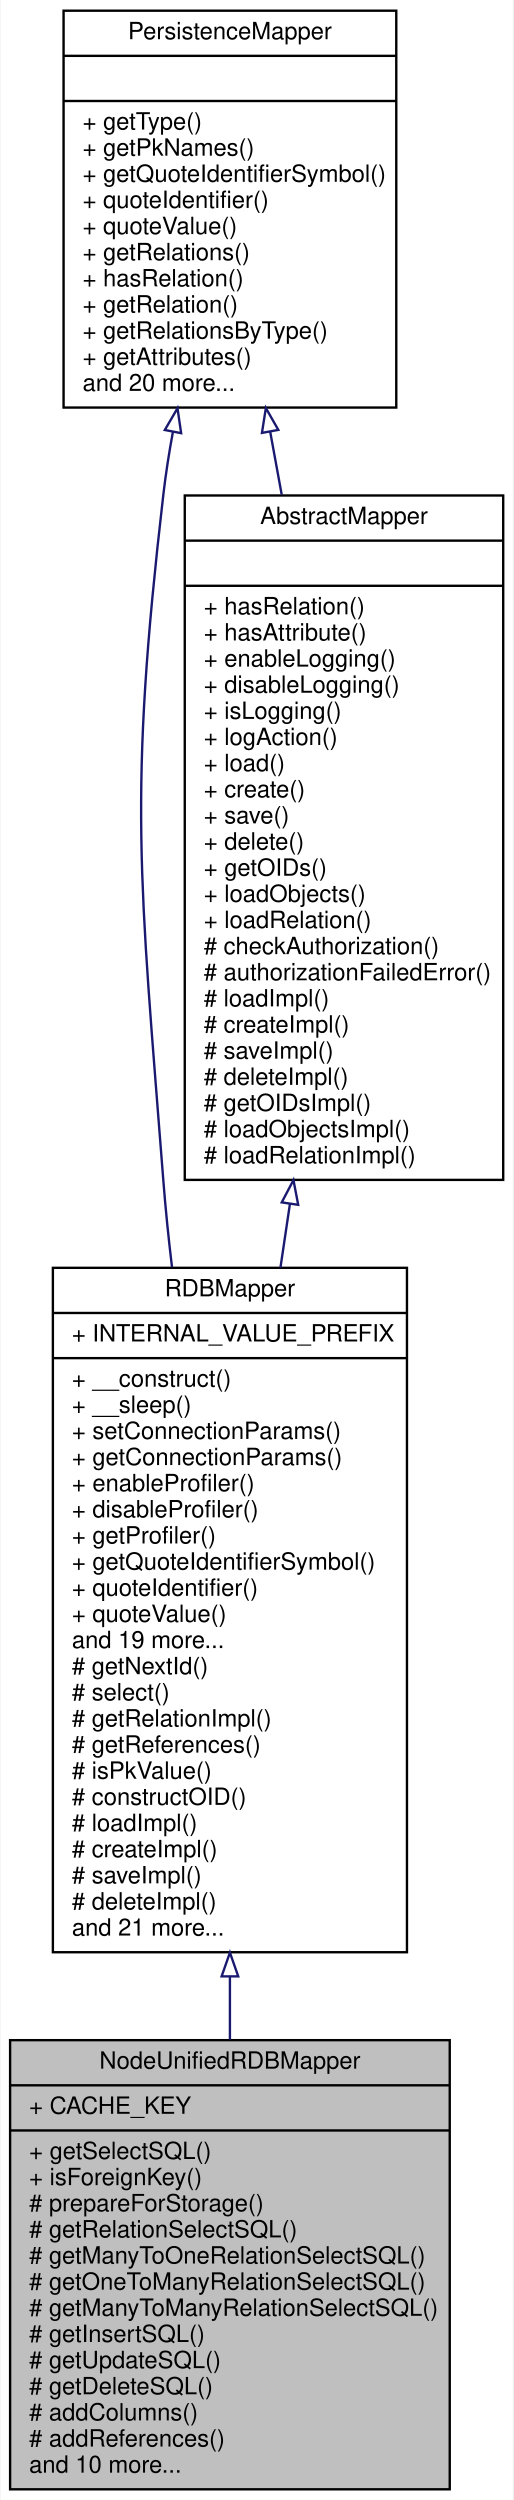
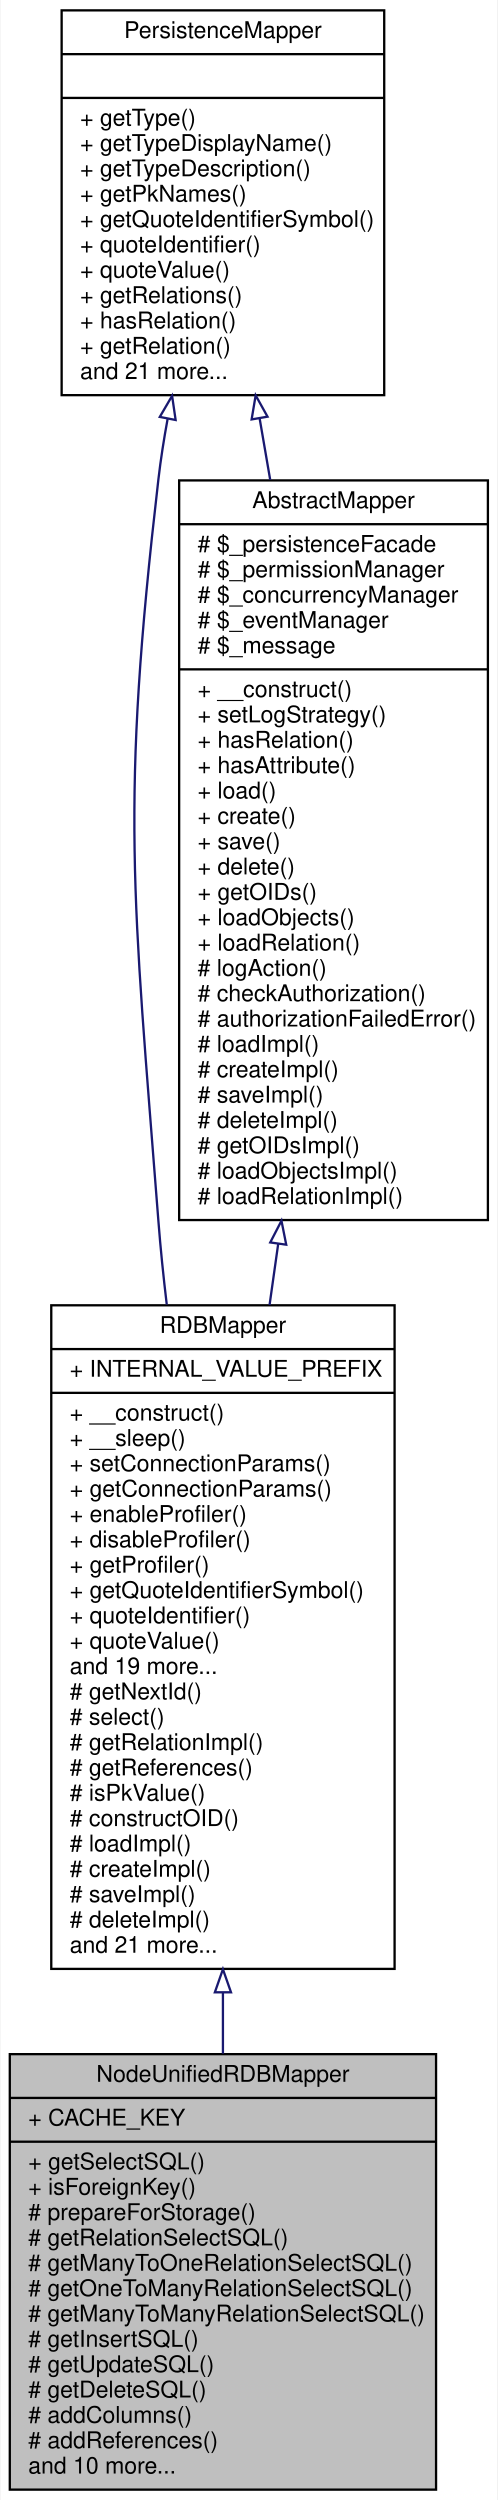
- <svg xmlns="http://www.w3.org/2000/svg" xmlns:xlink="http://www.w3.org/1999/xlink" width="216pt" height="1052pt" viewBox="0.00 0.00 215.50 1052.00">
-   <g id="graph0" class="graph" transform="scale(1 1) rotate(0) translate(4 1048)">
-     <polygon fill="white" stroke="none" points="-4,4 -4,-1048 211.5,-1048 211.5,4 -4,4" />
+ <svg xmlns="http://www.w3.org/2000/svg" xmlns:xlink="http://www.w3.org/1999/xlink" width="216pt" height="1085pt" viewBox="0.00 0.00 215.50 1085.00">
+   <g id="graph0" class="graph" transform="scale(1 1) rotate(0) translate(4 1081)">
+     <polygon fill="white" stroke="none" points="-4,4 -4,-1081 211.5,-1081 211.5,4 -4,4" />
    <g id="node1" class="node">
      <polygon fill="#bfbfbf" stroke="black" points="0,-0.5 0,-189.5 185,-189.5 185,-0.5 0,-0.5" />
      <text text-anchor="middle" x="92.5" y="-177.5" font-family="Helvetica,sans-Serif" font-size="10.00">NodeUnifiedRDBMapper</text>
      <polyline fill="none" stroke="black" points="0,-170.5 185,-170.5 " />
      <text text-anchor="start" x="8" y="-158.5" font-family="Helvetica,sans-Serif" font-size="10.00">+ CACHE_KEY</text>
      <polyline fill="none" stroke="black" points="0,-151.5 185,-151.5 " />
      <text text-anchor="start" x="8" y="-139.5" font-family="Helvetica,sans-Serif" font-size="10.00">+ getSelectSQL()</text>
      <text text-anchor="start" x="8" y="-128.5" font-family="Helvetica,sans-Serif" font-size="10.00">+ isForeignKey()</text>
      <text text-anchor="start" x="8" y="-117.5" font-family="Helvetica,sans-Serif" font-size="10.00"># prepareForStorage()</text>
      <text text-anchor="start" x="8" y="-106.5" font-family="Helvetica,sans-Serif" font-size="10.00"># getRelationSelectSQL()</text>
      <text text-anchor="start" x="8" y="-95.5" font-family="Helvetica,sans-Serif" font-size="10.00"># getManyToOneRelationSelectSQL()</text>
      <text text-anchor="start" x="8" y="-84.5" font-family="Helvetica,sans-Serif" font-size="10.00"># getOneToManyRelationSelectSQL()</text>
      <text text-anchor="start" x="8" y="-73.5" font-family="Helvetica,sans-Serif" font-size="10.00"># getManyToManyRelationSelectSQL()</text>
      <text text-anchor="start" x="8" y="-62.5" font-family="Helvetica,sans-Serif" font-size="10.00"># getInsertSQL()</text>
      <text text-anchor="start" x="8" y="-51.5" font-family="Helvetica,sans-Serif" font-size="10.00"># getUpdateSQL()</text>
      <text text-anchor="start" x="8" y="-40.5" font-family="Helvetica,sans-Serif" font-size="10.00"># getDeleteSQL()</text>
      <text text-anchor="start" x="8" y="-29.5" font-family="Helvetica,sans-Serif" font-size="10.00"># addColumns()</text>
      <text text-anchor="start" x="8" y="-18.5" font-family="Helvetica,sans-Serif" font-size="10.00"># addReferences()</text>
      <text text-anchor="start" x="8" y="-7.5" font-family="Helvetica,sans-Serif" font-size="10.00">and 10 more...</text>
    </g>
    <g id="node2" class="node">
      <g id="a_node2">
        <a xlink:href="classwcmf_1_1lib_1_1model_1_1mapper_1_1_r_d_b_mapper.html" target="_top" xlink:title="RDBMapper maps objects of one type to a relational database schema. ">
          <polygon fill="white" stroke="black" points="18,-226.5 18,-514.5 167,-514.5 167,-226.5 18,-226.5" />
          <text text-anchor="middle" x="92.5" y="-502.5" font-family="Helvetica,sans-Serif" font-size="10.00">RDBMapper</text>
          <polyline fill="none" stroke="black" points="18,-495.5 167,-495.5 " />
          <text text-anchor="start" x="26" y="-483.5" font-family="Helvetica,sans-Serif" font-size="10.00">+ INTERNAL_VALUE_PREFIX</text>
          <polyline fill="none" stroke="black" points="18,-476.5 167,-476.5 " />
          <text text-anchor="start" x="26" y="-464.5" font-family="Helvetica,sans-Serif" font-size="10.00">+ __construct()</text>
          <text text-anchor="start" x="26" y="-453.5" font-family="Helvetica,sans-Serif" font-size="10.00">+ __sleep()</text>
          <text text-anchor="start" x="26" y="-442.5" font-family="Helvetica,sans-Serif" font-size="10.00">+ setConnectionParams()</text>
          <text text-anchor="start" x="26" y="-431.5" font-family="Helvetica,sans-Serif" font-size="10.00">+ getConnectionParams()</text>
          <text text-anchor="start" x="26" y="-420.5" font-family="Helvetica,sans-Serif" font-size="10.00">+ enableProfiler()</text>
          <text text-anchor="start" x="26" y="-409.5" font-family="Helvetica,sans-Serif" font-size="10.00">+ disableProfiler()</text>
          <text text-anchor="start" x="26" y="-398.5" font-family="Helvetica,sans-Serif" font-size="10.00">+ getProfiler()</text>
          <text text-anchor="start" x="26" y="-387.5" font-family="Helvetica,sans-Serif" font-size="10.00">+ getQuoteIdentifierSymbol()</text>
          <text text-anchor="start" x="26" y="-376.5" font-family="Helvetica,sans-Serif" font-size="10.00">+ quoteIdentifier()</text>
          <text text-anchor="start" x="26" y="-365.5" font-family="Helvetica,sans-Serif" font-size="10.00">+ quoteValue()</text>
          <text text-anchor="start" x="26" y="-354.5" font-family="Helvetica,sans-Serif" font-size="10.00">and 19 more...</text>
          <text text-anchor="start" x="26" y="-343.5" font-family="Helvetica,sans-Serif" font-size="10.00"># getNextId()</text>
          <text text-anchor="start" x="26" y="-332.5" font-family="Helvetica,sans-Serif" font-size="10.00"># select()</text>
          <text text-anchor="start" x="26" y="-321.5" font-family="Helvetica,sans-Serif" font-size="10.00"># getRelationImpl()</text>
          <text text-anchor="start" x="26" y="-310.5" font-family="Helvetica,sans-Serif" font-size="10.00"># getReferences()</text>
          <text text-anchor="start" x="26" y="-299.5" font-family="Helvetica,sans-Serif" font-size="10.00"># isPkValue()</text>
          <text text-anchor="start" x="26" y="-288.5" font-family="Helvetica,sans-Serif" font-size="10.00"># constructOID()</text>
          <text text-anchor="start" x="26" y="-277.5" font-family="Helvetica,sans-Serif" font-size="10.00"># loadImpl()</text>
          <text text-anchor="start" x="26" y="-266.5" font-family="Helvetica,sans-Serif" font-size="10.00"># createImpl()</text>
          <text text-anchor="start" x="26" y="-255.5" font-family="Helvetica,sans-Serif" font-size="10.00"># saveImpl()</text>
          <text text-anchor="start" x="26" y="-244.5" font-family="Helvetica,sans-Serif" font-size="10.00"># deleteImpl()</text>
          <text text-anchor="start" x="26" y="-233.5" font-family="Helvetica,sans-Serif" font-size="10.00">and 21 more...</text>
        </a>
      </g>
    </g>
    <g id="edge1" class="edge">
      <path fill="none" stroke="midnightblue" d="M92.5,-216.188C92.5,-207.223 92.5,-198.355 92.5,-189.741" />
      <polygon fill="none" stroke="midnightblue" points="89,-216.342 92.5,-226.342 96,-216.342 89,-216.342" />
    </g>
    <g id="node3" class="node">
      <g id="a_node3">
        <a xlink:href="classwcmf_1_1lib_1_1persistence_1_1impl_1_1_abstract_mapper.html" target="_top" xlink:title="AbstractMapper provides a basic implementation for other mapper classes. ">
-           <polygon fill="white" stroke="black" points="73.5,-551.5 73.5,-839.5 207.5,-839.5 207.5,-551.5 73.5,-551.5" />
-           <text text-anchor="middle" x="140.5" y="-827.5" font-family="Helvetica,sans-Serif" font-size="10.00">AbstractMapper</text>
-           <polyline fill="none" stroke="black" points="73.5,-820.5 207.5,-820.5 " />
-           <text text-anchor="middle" x="140.5" y="-808.5" font-family="Helvetica,sans-Serif" font-size="10.00"> </text>
-           <polyline fill="none" stroke="black" points="73.5,-801.5 207.5,-801.5 " />
-           <text text-anchor="start" x="81.5" y="-789.5" font-family="Helvetica,sans-Serif" font-size="10.00">+ hasRelation()</text>
-           <text text-anchor="start" x="81.5" y="-778.5" font-family="Helvetica,sans-Serif" font-size="10.00">+ hasAttribute()</text>
-           <text text-anchor="start" x="81.5" y="-767.5" font-family="Helvetica,sans-Serif" font-size="10.00">+ enableLogging()</text>
-           <text text-anchor="start" x="81.5" y="-756.5" font-family="Helvetica,sans-Serif" font-size="10.00">+ disableLogging()</text>
-           <text text-anchor="start" x="81.5" y="-745.5" font-family="Helvetica,sans-Serif" font-size="10.00">+ isLogging()</text>
-           <text text-anchor="start" x="81.5" y="-734.5" font-family="Helvetica,sans-Serif" font-size="10.00">+ logAction()</text>
-           <text text-anchor="start" x="81.5" y="-723.5" font-family="Helvetica,sans-Serif" font-size="10.00">+ load()</text>
-           <text text-anchor="start" x="81.5" y="-712.5" font-family="Helvetica,sans-Serif" font-size="10.00">+ create()</text>
-           <text text-anchor="start" x="81.5" y="-701.5" font-family="Helvetica,sans-Serif" font-size="10.00">+ save()</text>
-           <text text-anchor="start" x="81.5" y="-690.5" font-family="Helvetica,sans-Serif" font-size="10.00">+ delete()</text>
-           <text text-anchor="start" x="81.5" y="-679.5" font-family="Helvetica,sans-Serif" font-size="10.00">+ getOIDs()</text>
-           <text text-anchor="start" x="81.5" y="-668.5" font-family="Helvetica,sans-Serif" font-size="10.00">+ loadObjects()</text>
-           <text text-anchor="start" x="81.5" y="-657.5" font-family="Helvetica,sans-Serif" font-size="10.00">+ loadRelation()</text>
+           <polygon fill="white" stroke="black" points="73.5,-551.5 73.5,-872.5 207.5,-872.5 207.5,-551.5 73.5,-551.5" />
+           <text text-anchor="middle" x="140.5" y="-860.5" font-family="Helvetica,sans-Serif" font-size="10.00">AbstractMapper</text>
+           <polyline fill="none" stroke="black" points="73.5,-853.5 207.5,-853.5 " />
+           <text text-anchor="start" x="81.5" y="-841.5" font-family="Helvetica,sans-Serif" font-size="10.00"># $_persistenceFacade</text>
+           <text text-anchor="start" x="81.5" y="-830.5" font-family="Helvetica,sans-Serif" font-size="10.00"># $_permissionManager</text>
+           <text text-anchor="start" x="81.5" y="-819.5" font-family="Helvetica,sans-Serif" font-size="10.00"># $_concurrencyManager</text>
+           <text text-anchor="start" x="81.5" y="-808.5" font-family="Helvetica,sans-Serif" font-size="10.00"># $_eventManager</text>
+           <text text-anchor="start" x="81.5" y="-797.5" font-family="Helvetica,sans-Serif" font-size="10.00"># $_message</text>
+           <polyline fill="none" stroke="black" points="73.5,-790.5 207.5,-790.5 " />
+           <text text-anchor="start" x="81.5" y="-778.5" font-family="Helvetica,sans-Serif" font-size="10.00">+ __construct()</text>
+           <text text-anchor="start" x="81.5" y="-767.5" font-family="Helvetica,sans-Serif" font-size="10.00">+ setLogStrategy()</text>
+           <text text-anchor="start" x="81.5" y="-756.5" font-family="Helvetica,sans-Serif" font-size="10.00">+ hasRelation()</text>
+           <text text-anchor="start" x="81.5" y="-745.5" font-family="Helvetica,sans-Serif" font-size="10.00">+ hasAttribute()</text>
+           <text text-anchor="start" x="81.5" y="-734.5" font-family="Helvetica,sans-Serif" font-size="10.00">+ load()</text>
+           <text text-anchor="start" x="81.5" y="-723.5" font-family="Helvetica,sans-Serif" font-size="10.00">+ create()</text>
+           <text text-anchor="start" x="81.5" y="-712.5" font-family="Helvetica,sans-Serif" font-size="10.00">+ save()</text>
+           <text text-anchor="start" x="81.5" y="-701.5" font-family="Helvetica,sans-Serif" font-size="10.00">+ delete()</text>
+           <text text-anchor="start" x="81.5" y="-690.5" font-family="Helvetica,sans-Serif" font-size="10.00">+ getOIDs()</text>
+           <text text-anchor="start" x="81.5" y="-679.5" font-family="Helvetica,sans-Serif" font-size="10.00">+ loadObjects()</text>
+           <text text-anchor="start" x="81.5" y="-668.5" font-family="Helvetica,sans-Serif" font-size="10.00">+ loadRelation()</text>
+           <text text-anchor="start" x="81.5" y="-657.5" font-family="Helvetica,sans-Serif" font-size="10.00"># logAction()</text>
          <text text-anchor="start" x="81.5" y="-646.5" font-family="Helvetica,sans-Serif" font-size="10.00"># checkAuthorization()</text>
          <text text-anchor="start" x="81.5" y="-635.5" font-family="Helvetica,sans-Serif" font-size="10.00"># authorizationFailedError()</text>
          <text text-anchor="start" x="81.5" y="-624.5" font-family="Helvetica,sans-Serif" font-size="10.00"># loadImpl()</text>
          <text text-anchor="start" x="81.5" y="-613.5" font-family="Helvetica,sans-Serif" font-size="10.00"># createImpl()</text>
          <text text-anchor="start" x="81.5" y="-602.5" font-family="Helvetica,sans-Serif" font-size="10.00"># saveImpl()</text>
          <text text-anchor="start" x="81.5" y="-591.5" font-family="Helvetica,sans-Serif" font-size="10.00"># deleteImpl()</text>
          <text text-anchor="start" x="81.5" y="-580.5" font-family="Helvetica,sans-Serif" font-size="10.00"># getOIDsImpl()</text>
          <text text-anchor="start" x="81.5" y="-569.5" font-family="Helvetica,sans-Serif" font-size="10.00"># loadObjectsImpl()</text>
          <text text-anchor="start" x="81.5" y="-558.5" font-family="Helvetica,sans-Serif" font-size="10.00"># loadRelationImpl()</text>
        </a>
      </g>
    </g>
    <g id="edge2" class="edge">
-       <path fill="none" stroke="midnightblue" d="M117.742,-541.355C116.415,-532.425 115.082,-523.461 113.762,-514.572" />
-       <polygon fill="none" stroke="midnightblue" points="114.305,-542.04 119.237,-551.417 121.229,-541.011 114.305,-542.04" />
+       <path fill="none" stroke="midnightblue" d="M116.488,-541.164C115.232,-532.279 113.975,-523.394 112.733,-514.606" />
+       <polygon fill="none" stroke="midnightblue" points="113.04,-541.78 117.906,-551.191 119.971,-540.8 113.04,-541.78" />
    </g>
    <g id="node4" class="node">
      <g id="a_node4">
        <a xlink:href="interfacewcmf_1_1lib_1_1persistence_1_1_persistence_mapper.html" target="_top" xlink:title="PersistenceMapper defines the interface for all mapper classes. ">
-           <polygon fill="white" stroke="black" points="22.5,-876.5 22.5,-1043.5 162.5,-1043.5 162.5,-876.5 22.5,-876.5" />
-           <text text-anchor="middle" x="92.5" y="-1031.5" font-family="Helvetica,sans-Serif" font-size="10.00">PersistenceMapper</text>
-           <polyline fill="none" stroke="black" points="22.5,-1024.5 162.5,-1024.5 " />
-           <text text-anchor="middle" x="92.5" y="-1012.5" font-family="Helvetica,sans-Serif" font-size="10.00"> </text>
-           <polyline fill="none" stroke="black" points="22.5,-1005.5 162.5,-1005.5 " />
-           <text text-anchor="start" x="30.5" y="-993.5" font-family="Helvetica,sans-Serif" font-size="10.00">+ getType()</text>
-           <text text-anchor="start" x="30.5" y="-982.5" font-family="Helvetica,sans-Serif" font-size="10.00">+ getPkNames()</text>
-           <text text-anchor="start" x="30.5" y="-971.5" font-family="Helvetica,sans-Serif" font-size="10.00">+ getQuoteIdentifierSymbol()</text>
-           <text text-anchor="start" x="30.5" y="-960.5" font-family="Helvetica,sans-Serif" font-size="10.00">+ quoteIdentifier()</text>
-           <text text-anchor="start" x="30.5" y="-949.5" font-family="Helvetica,sans-Serif" font-size="10.00">+ quoteValue()</text>
-           <text text-anchor="start" x="30.5" y="-938.5" font-family="Helvetica,sans-Serif" font-size="10.00">+ getRelations()</text>
-           <text text-anchor="start" x="30.5" y="-927.5" font-family="Helvetica,sans-Serif" font-size="10.00">+ hasRelation()</text>
-           <text text-anchor="start" x="30.5" y="-916.5" font-family="Helvetica,sans-Serif" font-size="10.00">+ getRelation()</text>
-           <text text-anchor="start" x="30.5" y="-905.5" font-family="Helvetica,sans-Serif" font-size="10.00">+ getRelationsByType()</text>
-           <text text-anchor="start" x="30.5" y="-894.5" font-family="Helvetica,sans-Serif" font-size="10.00">+ getAttributes()</text>
-           <text text-anchor="start" x="30.5" y="-883.5" font-family="Helvetica,sans-Serif" font-size="10.00">and 20 more...</text>
+           <polygon fill="white" stroke="black" points="22.5,-909.5 22.5,-1076.5 162.5,-1076.5 162.5,-909.5 22.5,-909.5" />
+           <text text-anchor="middle" x="92.5" y="-1064.5" font-family="Helvetica,sans-Serif" font-size="10.00">PersistenceMapper</text>
+           <polyline fill="none" stroke="black" points="22.5,-1057.5 162.5,-1057.5 " />
+           <text text-anchor="middle" x="92.5" y="-1045.5" font-family="Helvetica,sans-Serif" font-size="10.00"> </text>
+           <polyline fill="none" stroke="black" points="22.5,-1038.5 162.5,-1038.5 " />
+           <text text-anchor="start" x="30.5" y="-1026.5" font-family="Helvetica,sans-Serif" font-size="10.00">+ getType()</text>
+           <text text-anchor="start" x="30.5" y="-1015.5" font-family="Helvetica,sans-Serif" font-size="10.00">+ getTypeDisplayName()</text>
+           <text text-anchor="start" x="30.5" y="-1004.5" font-family="Helvetica,sans-Serif" font-size="10.00">+ getTypeDescription()</text>
+           <text text-anchor="start" x="30.5" y="-993.5" font-family="Helvetica,sans-Serif" font-size="10.00">+ getPkNames()</text>
+           <text text-anchor="start" x="30.5" y="-982.5" font-family="Helvetica,sans-Serif" font-size="10.00">+ getQuoteIdentifierSymbol()</text>
+           <text text-anchor="start" x="30.5" y="-971.5" font-family="Helvetica,sans-Serif" font-size="10.00">+ quoteIdentifier()</text>
+           <text text-anchor="start" x="30.5" y="-960.5" font-family="Helvetica,sans-Serif" font-size="10.00">+ quoteValue()</text>
+           <text text-anchor="start" x="30.5" y="-949.5" font-family="Helvetica,sans-Serif" font-size="10.00">+ getRelations()</text>
+           <text text-anchor="start" x="30.5" y="-938.5" font-family="Helvetica,sans-Serif" font-size="10.00">+ hasRelation()</text>
+           <text text-anchor="start" x="30.5" y="-927.5" font-family="Helvetica,sans-Serif" font-size="10.00">+ getRelation()</text>
+           <text text-anchor="start" x="30.5" y="-916.5" font-family="Helvetica,sans-Serif" font-size="10.00">and 21 more...</text>
        </a>
      </g>
    </g>
    <g id="edge4" class="edge">
-       <path fill="none" stroke="midnightblue" d="M68.51,-866.266C66.882,-857.435 65.496,-848.578 64.5,-840 49.692,-712.412 54.572,-679.06 64.5,-551 65.414,-539.208 66.661,-527.019 68.124,-514.802" />
-       <polygon fill="none" stroke="midnightblue" points="65.099,-867.061 70.442,-876.209 71.97,-865.725 65.099,-867.061" />
+       <path fill="none" stroke="midnightblue" d="M68.51,-899.266C66.882,-890.435 65.496,-881.578 64.5,-873 48.001,-730.843 53.438,-693.683 64.5,-551 65.414,-539.208 66.661,-527.019 68.124,-514.802" />
+       <polygon fill="none" stroke="midnightblue" points="65.099,-900.061 70.442,-909.209 71.97,-898.725 65.099,-900.061" />
    </g>
    <g id="edge3" class="edge">
-       <path fill="none" stroke="midnightblue" d="M109.454,-866.281C111.035,-857.638 112.66,-848.751 114.299,-839.789" />
-       <polygon fill="none" stroke="midnightblue" points="105.978,-865.837 107.622,-876.304 112.863,-867.096 105.978,-865.837" />
+       <path fill="none" stroke="midnightblue" d="M108.434,-899.382C109.926,-890.713 111.464,-881.771 113.023,-872.712" />
+       <polygon fill="none" stroke="midnightblue" points="104.953,-898.975 106.707,-909.423 111.852,-900.161 104.953,-898.975" />
    </g>
  </g>
</svg>
